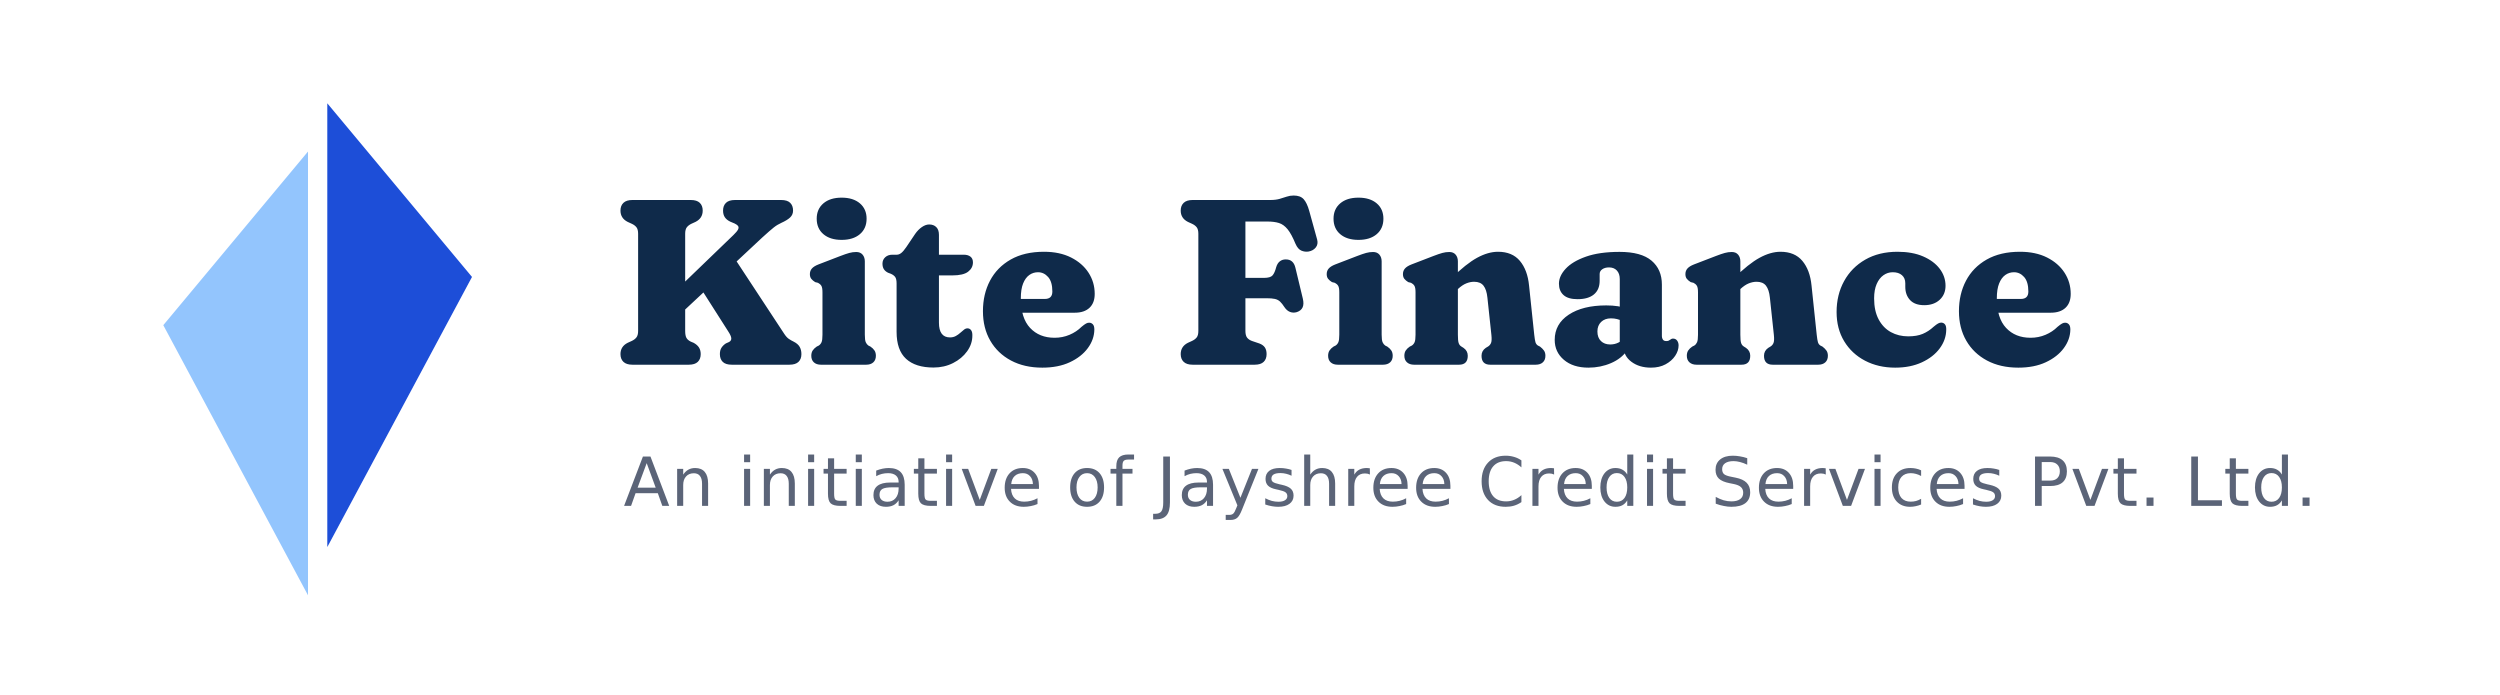
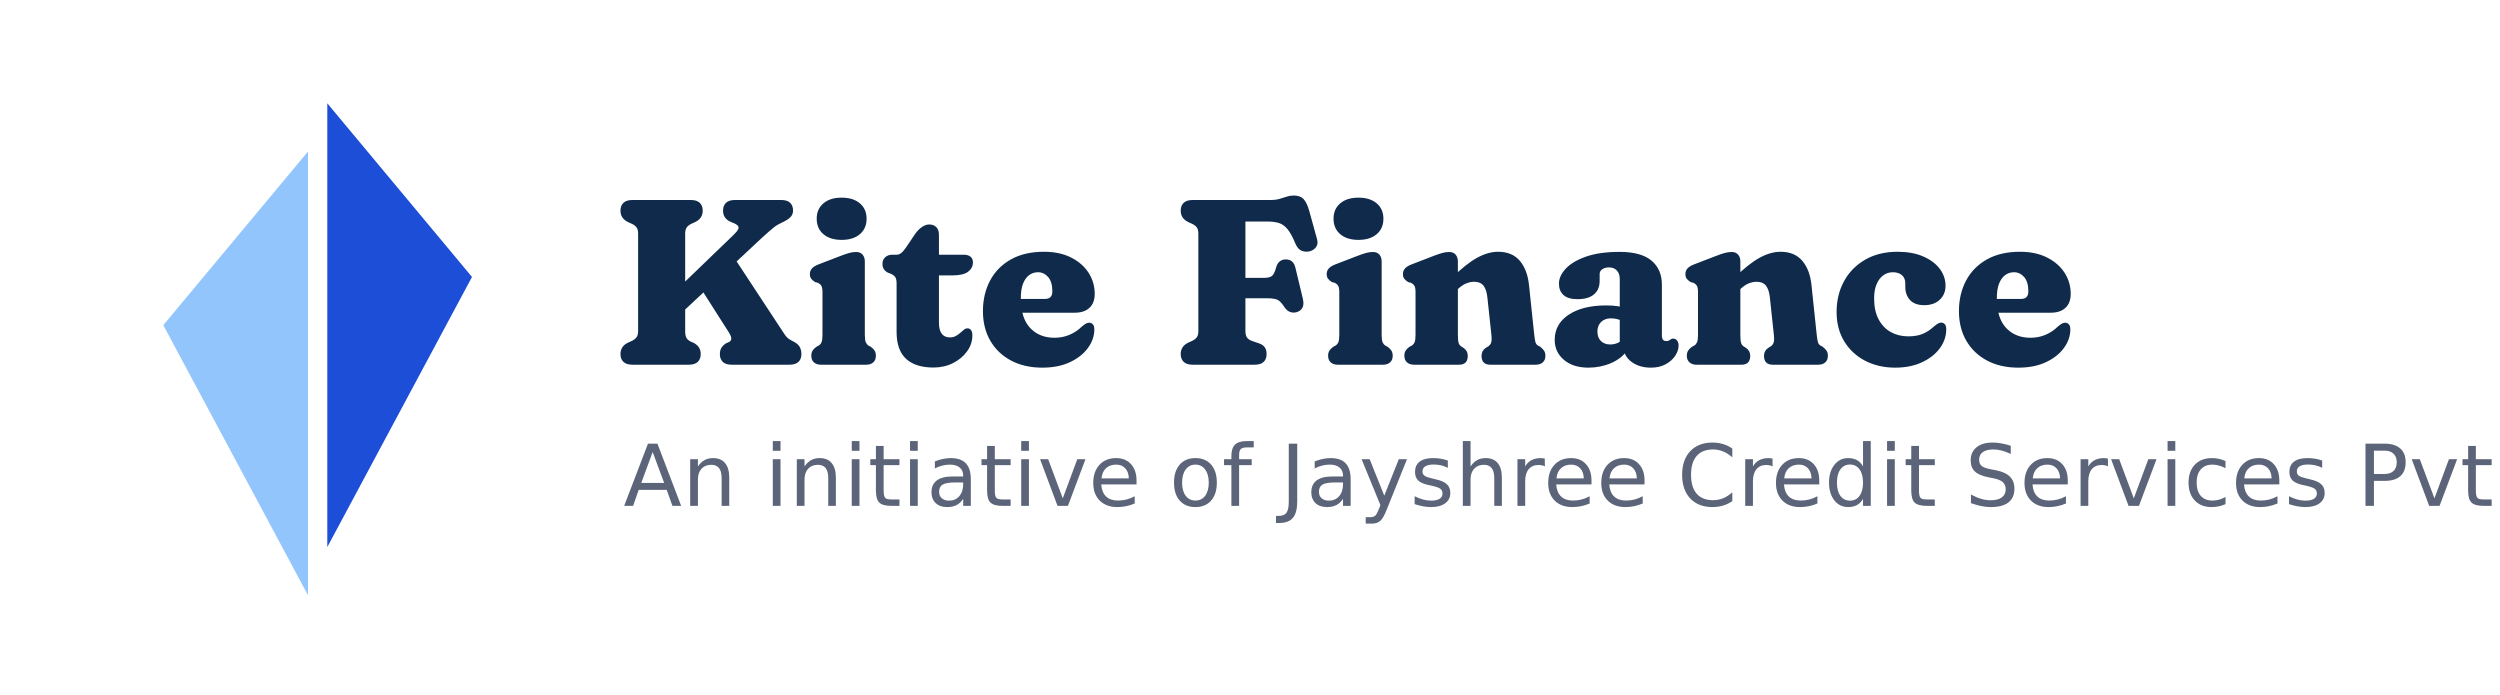
<svg xmlns="http://www.w3.org/2000/svg" width="425.0" height="118" viewBox="0 0 425.0 118">
  <g transform="translate(54,52) scale(0.82)">
    <polygon points="-2,-32 -32,4 -2,60" fill="#93c5fd" />
    <polygon points="2,-42 32,-6 2,50" fill="#1d4ed8" />
  </g>
  <path transform="translate(104,62)" d="M9.62 -11.38 20.68 -22.04Q21.28 -22.62 21.46 -22.97Q21.64 -23.32 21.48 -23.56Q21.32 -23.8 20.9 -24.0L20.14 -24.32Q19.52 -24.62 19.22 -25.07Q18.92 -25.52 18.92 -26.2Q18.92 -27.04 19.42 -27.52Q19.92 -28.0 20.94 -28.0H28.8Q29.84 -28.0 30.33 -27.52Q30.82 -27.04 30.82 -26.2Q30.82 -25.5 30.32 -25.03Q29.82 -24.56 28.84 -24.12Q28.5 -23.96 28.19 -23.78Q27.88 -23.6 27.54 -23.33Q27.2 -23.06 26.73 -22.65Q26.26 -22.24 25.58 -21.62L11.04 -8.04ZM14.32 -14.26 20.2 -19.12 29.3 -5.28Q29.7 -4.66 30.1 -4.39Q30.5 -4.12 30.92 -3.92Q31.64 -3.56 31.94 -3.04Q32.24 -2.52 32.24 -1.8Q32.24 -0.96 31.74 -0.48Q31.24 0.0 30.2 0.0H20.4Q19.36 0.0 18.87 -0.48Q18.38 -0.96 18.38 -1.8Q18.38 -2.48 18.66 -2.9Q18.94 -3.32 19.4 -3.62L19.94 -3.86Q20.34 -4.08 20.32 -4.49Q20.3 -4.9 19.8 -5.66ZM12.48 -5.74Q12.48 -4.96 12.69 -4.57Q12.9 -4.18 13.44 -3.92L13.92 -3.72Q14.54 -3.38 14.83 -2.92Q15.12 -2.46 15.12 -1.8Q15.12 -0.96 14.62 -0.48Q14.12 0.0 13.1 0.0H3.5Q2.5 0.0 1.99 -0.48Q1.48 -0.96 1.48 -1.8Q1.48 -3.1 2.7 -3.72L3.4 -4.04Q3.92 -4.28 4.2 -4.65Q4.48 -5.02 4.48 -5.74V-22.26Q4.48 -23.0 4.2 -23.36Q3.92 -23.72 3.4 -23.96L2.7 -24.28Q1.48 -24.9 1.48 -26.2Q1.48 -27.04 1.99 -27.52Q2.5 -28.0 3.5 -28.0H13.44Q14.46 -28.0 14.96 -27.52Q15.46 -27.04 15.46 -26.2Q15.46 -24.9 14.24 -24.28L13.54 -23.96Q13.04 -23.72 12.76 -23.36Q12.48 -23.0 12.48 -22.26Z M43.02 -17.56V-5.1Q43.02 -4.18 43.18 -3.82Q43.34 -3.46 43.62 -3.26L43.98 -3.08Q44.42 -2.78 44.66 -2.42Q44.9 -2.06 44.9 -1.52Q44.9 -0.8 44.46 -0.4Q44.02 0.0 43.26 0.0H35.56Q34.8 0.0 34.36 -0.4Q33.92 -0.8 33.92 -1.52Q33.92 -2.06 34.16 -2.42Q34.4 -2.78 34.84 -3.08L35.2 -3.26Q35.5 -3.46 35.66 -3.82Q35.82 -4.18 35.82 -5.1V-12.32Q35.82 -13.12 35.62 -13.43Q35.42 -13.74 35.06 -13.92L34.58 -14.04Q34.16 -14.3 33.92 -14.6Q33.68 -14.9 33.68 -15.4Q33.68 -15.96 34.02 -16.35Q34.36 -16.74 35.12 -17.04L38.86 -18.48Q39.8 -18.84 40.38 -19.0Q40.96 -19.16 41.56 -19.16Q42.26 -19.16 42.64 -18.71Q43.02 -18.26 43.02 -17.56ZM39.08 -21.22Q37.12 -21.22 35.98 -22.19Q34.84 -23.16 34.84 -24.82Q34.84 -26.46 35.98 -27.43Q37.12 -28.4 39.08 -28.4Q41.04 -28.4 42.18 -27.43Q43.32 -26.46 43.32 -24.82Q43.32 -23.16 42.18 -22.19Q41.04 -21.22 39.08 -21.22Z M47.44 -15.46 46.96 -15.64Q46.48 -15.88 46.25 -16.25Q46.02 -16.62 46.02 -17.18Q46.02 -17.84 46.49 -18.27Q46.96 -18.7 47.7 -18.7H48.46Q48.84 -18.7 49.21 -18.99Q49.58 -19.28 50.06 -19.98L51.58 -22.24Q52.08 -22.96 52.72 -23.4Q53.36 -23.84 53.96 -23.84Q54.72 -23.84 55.17 -23.39Q55.62 -22.94 55.62 -22.08V-7.14Q55.62 -5.9 56.09 -5.27Q56.56 -4.64 57.5 -4.64Q58.06 -4.64 58.49 -4.88Q58.92 -5.12 59.26 -5.43Q59.6 -5.74 59.9 -5.97Q60.2 -6.2 60.52 -6.18Q60.88 -6.16 61.1 -5.85Q61.32 -5.54 61.3 -4.94Q61.3 -3.52 60.41 -2.28Q59.52 -1.04 58.02 -0.28Q56.52 0.48 54.7 0.48Q51.64 0.48 50.03 -1.0Q48.42 -2.48 48.42 -5.58V-13.8Q48.42 -14.58 48.18 -14.91Q47.94 -15.24 47.44 -15.46ZM53.04 -15.18V-18.7H59.82Q60.56 -18.7 60.98 -18.37Q61.4 -18.04 61.4 -17.4Q61.4 -16.44 60.58 -15.81Q59.76 -15.18 57.88 -15.18Z M82.1 -12.04Q82.1 -10.5 81.21 -9.67Q80.32 -8.84 78.72 -8.84H67.74V-11.18H73.62Q74.9 -11.18 74.9 -12.44Q74.9 -14.1 74.18 -14.91Q73.46 -15.72 72.46 -15.72Q71.64 -15.72 70.98 -15.25Q70.32 -14.78 69.93 -13.81Q69.54 -12.84 69.54 -11.3Q69.54 -7.94 71.11 -6.26Q72.68 -4.58 75.28 -4.58Q76.62 -4.58 77.81 -5.08Q79.0 -5.58 79.86 -6.44Q80.34 -6.84 80.63 -7.0Q80.92 -7.16 81.18 -7.14Q81.52 -7.14 81.78 -6.87Q82.04 -6.6 82.04 -5.98Q82.02 -4.3 80.93 -2.82Q79.84 -1.34 77.87 -0.42Q75.9 0.5 73.2 0.5Q70.14 0.5 67.87 -0.71Q65.6 -1.92 64.35 -4.08Q63.1 -6.24 63.1 -9.1Q63.1 -12.0 64.3 -14.28Q65.5 -16.56 67.82 -17.88Q70.14 -19.2 73.48 -19.2Q76.14 -19.2 78.07 -18.23Q80.0 -17.26 81.05 -15.64Q82.1 -14.02 82.1 -12.04Z M111.94 -28.0Q112.88 -28.0 113.53 -28.19Q114.18 -28.38 114.74 -28.57Q115.3 -28.76 115.92 -28.76Q117.06 -28.76 117.62 -28.14Q118.18 -27.52 118.56 -26.18L119.92 -21.26Q120.12 -20.48 119.68 -19.93Q119.24 -19.38 118.46 -19.24Q117.84 -19.14 117.24 -19.39Q116.64 -19.64 116.24 -20.54Q115.54 -22.24 114.88 -23.04Q114.22 -23.84 113.42 -24.09Q112.62 -24.34 111.46 -24.34H107.72V-5.76Q107.72 -4.98 108 -4.61Q108.28 -4.24 108.82 -4.04L110.12 -3.6Q110.74 -3.36 111.03 -2.93Q111.32 -2.5 111.32 -1.8Q111.32 -0.96 110.82 -0.48Q110.32 0.0 109.3 0.0H98.74Q97.74 0.0 97.23 -0.48Q96.72 -0.96 96.72 -1.8Q96.72 -3.1 97.94 -3.72L98.64 -4.04Q99.16 -4.28 99.44 -4.64Q99.72 -5.0 99.72 -5.74V-22.26Q99.72 -23.0 99.44 -23.36Q99.16 -23.72 98.64 -23.96L97.94 -24.28Q96.72 -24.9 96.72 -26.2Q96.72 -27.04 97.23 -27.52Q97.74 -28.0 98.74 -28.0ZM104.26 -14.76H110.88Q111.96 -14.76 112.33 -15.18Q112.7 -15.6 112.96 -16.6Q113.16 -17.26 113.58 -17.58Q114 -17.9 114.56 -17.9Q115.88 -17.92 116.22 -16.48L117.48 -11.24Q117.7 -10.3 117.44 -9.74Q117.18 -9.18 116.46 -8.94Q115.86 -8.76 115.31 -8.97Q114.76 -9.18 114.36 -9.78Q113.96 -10.4 113.61 -10.73Q113.26 -11.06 112.74 -11.18Q112.22 -11.3 111.3 -11.3H104.26Z M130.88 -17.56V-5.1Q130.88 -4.18 131.04 -3.82Q131.2 -3.46 131.48 -3.26L131.84 -3.08Q132.28 -2.78 132.52 -2.42Q132.76 -2.06 132.76 -1.52Q132.76 -0.8 132.32 -0.4Q131.88 0.0 131.12 0.0H123.42Q122.66 0.0 122.22 -0.4Q121.78 -0.8 121.78 -1.52Q121.78 -2.06 122.02 -2.42Q122.26 -2.78 122.7 -3.08L123.06 -3.26Q123.36 -3.46 123.52 -3.82Q123.68 -4.18 123.68 -5.1V-12.32Q123.68 -13.12 123.48 -13.43Q123.28 -13.74 122.92 -13.92L122.44 -14.04Q122.02 -14.3 121.78 -14.6Q121.54 -14.9 121.54 -15.4Q121.54 -15.96 121.88 -16.35Q122.22 -16.74 122.98 -17.04L126.72 -18.48Q127.66 -18.84 128.24 -19.0Q128.82 -19.16 129.42 -19.16Q130.12 -19.16 130.5 -18.71Q130.88 -18.26 130.88 -17.56ZM126.94 -21.22Q124.98 -21.22 123.84 -22.19Q122.7 -23.16 122.7 -24.82Q122.7 -26.46 123.84 -27.43Q124.98 -28.4 126.94 -28.4Q128.9 -28.4 130.04 -27.43Q131.18 -26.46 131.18 -24.82Q131.18 -23.16 130.04 -22.19Q128.9 -21.22 126.94 -21.22Z M143.84 -17.56V-5.1Q143.84 -4.08 143.97 -3.69Q144.1 -3.3 144.42 -3.1L144.8 -2.86Q145.52 -2.36 145.52 -1.52Q145.52 0.0 144.04 0.0H136.38Q135.64 0.0 135.19 -0.4Q134.74 -0.8 134.74 -1.52Q134.74 -2.06 134.98 -2.42Q135.22 -2.78 135.66 -3.08L136.02 -3.26Q136.32 -3.46 136.48 -3.82Q136.64 -4.18 136.64 -5.1V-12.32Q136.64 -13.12 136.44 -13.43Q136.24 -13.74 135.88 -13.92L135.4 -14.04Q134.98 -14.3 134.74 -14.6Q134.5 -14.9 134.5 -15.4Q134.5 -15.96 134.84 -16.35Q135.18 -16.74 135.94 -17.04L139.68 -18.48Q140.62 -18.84 141.2 -19.0Q141.78 -19.16 142.38 -19.16Q143.08 -19.16 143.46 -18.71Q143.84 -18.26 143.84 -17.56ZM143.18 -12.26 141.84 -13.84 142.74 -14.7Q145.24 -17.16 147.11 -18.18Q148.98 -19.2 150.66 -19.2Q153.08 -19.2 154.38 -17.65Q155.68 -16.1 155.94 -13.46L156.82 -5.1Q156.92 -4.18 157.03 -3.82Q157.14 -3.46 157.44 -3.26L157.8 -3.08Q158.22 -2.76 158.47 -2.41Q158.72 -2.06 158.72 -1.52Q158.72 -0.8 158.28 -0.4Q157.84 0.0 157.08 0.0H149.34Q147.86 0.0 147.86 -1.52Q147.86 -2.36 148.58 -2.86L148.98 -3.1Q149.3 -3.3 149.47 -3.68Q149.64 -4.06 149.54 -5.04L148.86 -11.4Q148.72 -12.76 148.2 -13.43Q147.68 -14.1 146.6 -14.1Q145.96 -14.1 145.28 -13.83Q144.6 -13.56 143.86 -12.88Z M172.02 -3.04V-3.62L171.36 -3.78V-14.56Q171.36 -15.48 170.87 -16.01Q170.38 -16.54 169.54 -16.54Q168.84 -16.54 168.39 -16.23Q167.94 -15.92 167.94 -15.42V-14.26Q167.94 -12.76 166.97 -11.95Q166.0 -11.14 164.18 -11.14Q162.58 -11.14 161.8 -11.84Q161.02 -12.54 161.02 -13.78Q161.02 -15.08 162.17 -16.32Q163.32 -17.56 165.61 -18.37Q167.9 -19.18 171.32 -19.18Q175.0 -19.18 176.76 -17.69Q178.52 -16.2 178.52 -13.62V-4.84Q178.52 -4.52 178.69 -4.27Q178.86 -4.02 179.26 -4.02Q179.5 -4.02 179.65 -4.08Q179.8 -4.14 179.92 -4.24Q180.02 -4.32 180.14 -4.38Q180.26 -4.44 180.42 -4.44Q180.86 -4.44 181.11 -4.1Q181.36 -3.76 181.36 -3.28Q181.36 -2.38 180.78 -1.51Q180.2 -0.64 179.15 -0.07Q178.1 0.5 176.66 0.5Q174.68 0.5 173.35 -0.49Q172.02 -1.48 172.02 -3.04ZM160.3 -4.22Q160.3 -6.92 162.68 -8.5Q165.06 -10.08 169.06 -10.08Q170.14 -10.08 171.04 -9.94Q171.94 -9.8 172.54 -9.54L171.84 -7.42Q171.36 -7.64 170.89 -7.76Q170.42 -7.88 169.86 -7.88Q168.82 -7.88 168.19 -7.27Q167.56 -6.66 167.56 -5.66Q167.56 -4.6 168.16 -4.02Q168.76 -3.44 169.74 -3.44Q170.5 -3.44 171.13 -3.76Q171.76 -4.08 172.14 -4.54L172.62 -2.44Q171.66 -1.04 169.87 -0.27Q168.08 0.5 166.04 0.5Q163.42 0.5 161.86 -0.83Q160.3 -2.16 160.3 -4.22Z M191.86 -17.56V-5.1Q191.86 -4.08 191.99 -3.69Q192.12 -3.3 192.44 -3.1L192.82 -2.86Q193.54 -2.36 193.54 -1.52Q193.54 0.0 192.06 0.0H184.4Q183.66 0.0 183.21 -0.4Q182.76 -0.8 182.76 -1.52Q182.76 -2.06 183.0 -2.42Q183.24 -2.78 183.68 -3.08L184.04 -3.26Q184.34 -3.46 184.5 -3.82Q184.66 -4.18 184.66 -5.1V-12.32Q184.66 -13.12 184.46 -13.43Q184.26 -13.74 183.9 -13.92L183.42 -14.04Q183.0 -14.3 182.76 -14.6Q182.52 -14.9 182.52 -15.4Q182.52 -15.96 182.86 -16.35Q183.2 -16.74 183.96 -17.04L187.7 -18.48Q188.64 -18.84 189.22 -19.0Q189.8 -19.16 190.4 -19.16Q191.1 -19.16 191.48 -18.71Q191.86 -18.26 191.86 -17.56ZM191.2 -12.26 189.86 -13.84 190.76 -14.7Q193.26 -17.16 195.13 -18.18Q197.0 -19.2 198.68 -19.2Q201.1 -19.2 202.4 -17.65Q203.7 -16.1 203.96 -13.46L204.84 -5.1Q204.94 -4.18 205.05 -3.82Q205.16 -3.46 205.46 -3.26L205.82 -3.08Q206.24 -2.76 206.49 -2.41Q206.74 -2.06 206.74 -1.52Q206.74 -0.8 206.3 -0.4Q205.86 0.0 205.1 0.0H197.36Q195.88 0.0 195.88 -1.52Q195.88 -2.36 196.6 -2.86L197.0 -3.1Q197.32 -3.3 197.49 -3.68Q197.66 -4.06 197.56 -5.04L196.88 -11.4Q196.74 -12.76 196.22 -13.43Q195.7 -14.1 194.62 -14.1Q193.98 -14.1 193.3 -13.83Q192.62 -13.56 191.88 -12.88Z M226.74 -13.42Q226.74 -11.96 225.75 -11.04Q224.76 -10.12 223.12 -10.12Q221.52 -10.12 220.71 -10.99Q219.9 -11.86 219.9 -13.24V-13.84Q219.9 -14.72 219.33 -15.22Q218.76 -15.72 217.76 -15.72Q216.9 -15.72 216.18 -15.21Q215.46 -14.7 215.03 -13.71Q214.6 -12.72 214.6 -11.28Q214.6 -9.14 215.37 -7.7Q216.14 -6.26 217.45 -5.54Q218.76 -4.82 220.4 -4.82Q221.86 -4.82 222.86 -5.24Q223.86 -5.66 224.7 -6.44Q225.2 -6.86 225.48 -7.01Q225.76 -7.16 226.02 -7.16Q226.42 -7.14 226.65 -6.85Q226.88 -6.56 226.86 -5.94Q226.84 -4.24 225.75 -2.77Q224.66 -1.3 222.71 -0.4Q220.76 0.5 218.18 0.5Q215.32 0.5 213.06 -0.68Q210.8 -1.86 209.51 -3.99Q208.22 -6.12 208.22 -8.96Q208.22 -11.88 209.49 -14.2Q210.76 -16.52 213.09 -17.86Q215.42 -19.2 218.58 -19.2Q221.1 -19.2 222.93 -18.41Q224.76 -17.62 225.75 -16.31Q226.74 -15.0 226.74 -13.42Z M248.02 -12.04Q248.02 -10.5 247.13 -9.67Q246.24 -8.84 244.64 -8.84H233.66V-11.18H239.54Q240.82 -11.18 240.82 -12.44Q240.82 -14.1 240.1 -14.91Q239.38 -15.72 238.38 -15.72Q237.56 -15.72 236.9 -15.25Q236.24 -14.78 235.85 -13.81Q235.46 -12.84 235.46 -11.3Q235.46 -7.94 237.03 -6.26Q238.6 -4.58 241.2 -4.58Q242.54 -4.58 243.73 -5.08Q244.92 -5.58 245.78 -6.44Q246.26 -6.84 246.55 -7.0Q246.84 -7.16 247.1 -7.14Q247.44 -7.14 247.7 -6.87Q247.96 -6.6 247.96 -5.98Q247.94 -4.3 246.85 -2.82Q245.76 -1.34 243.79 -0.42Q241.82 0.5 239.12 0.5Q236.06 0.5 233.79 -0.71Q231.52 -1.92 230.27 -4.08Q229.02 -6.24 229.02 -9.1Q229.02 -12.0 230.22 -14.28Q231.42 -16.56 233.74 -17.88Q236.06 -19.2 239.4 -19.2Q242.06 -19.2 243.99 -18.23Q245.92 -17.26 246.97 -15.64Q248.02 -14.02 248.02 -12.04Z" fill="#0f2a4a" />
-   <text x="106" y="86" font-family="DejaVu Sans" font-size="11.5" letter-spacing="0.2" fill="#5b6478">An initiative of Jayshree Credit Services Pvt. Ltd.</text>
+   <text x="106" y="86" font-family="DejaVu Sans" font-size="14.5" letter-spacing="0.1" fill="#5b6478">An initiative of Jayshree Credit Services Pvt. Ltd.</text>
</svg>
